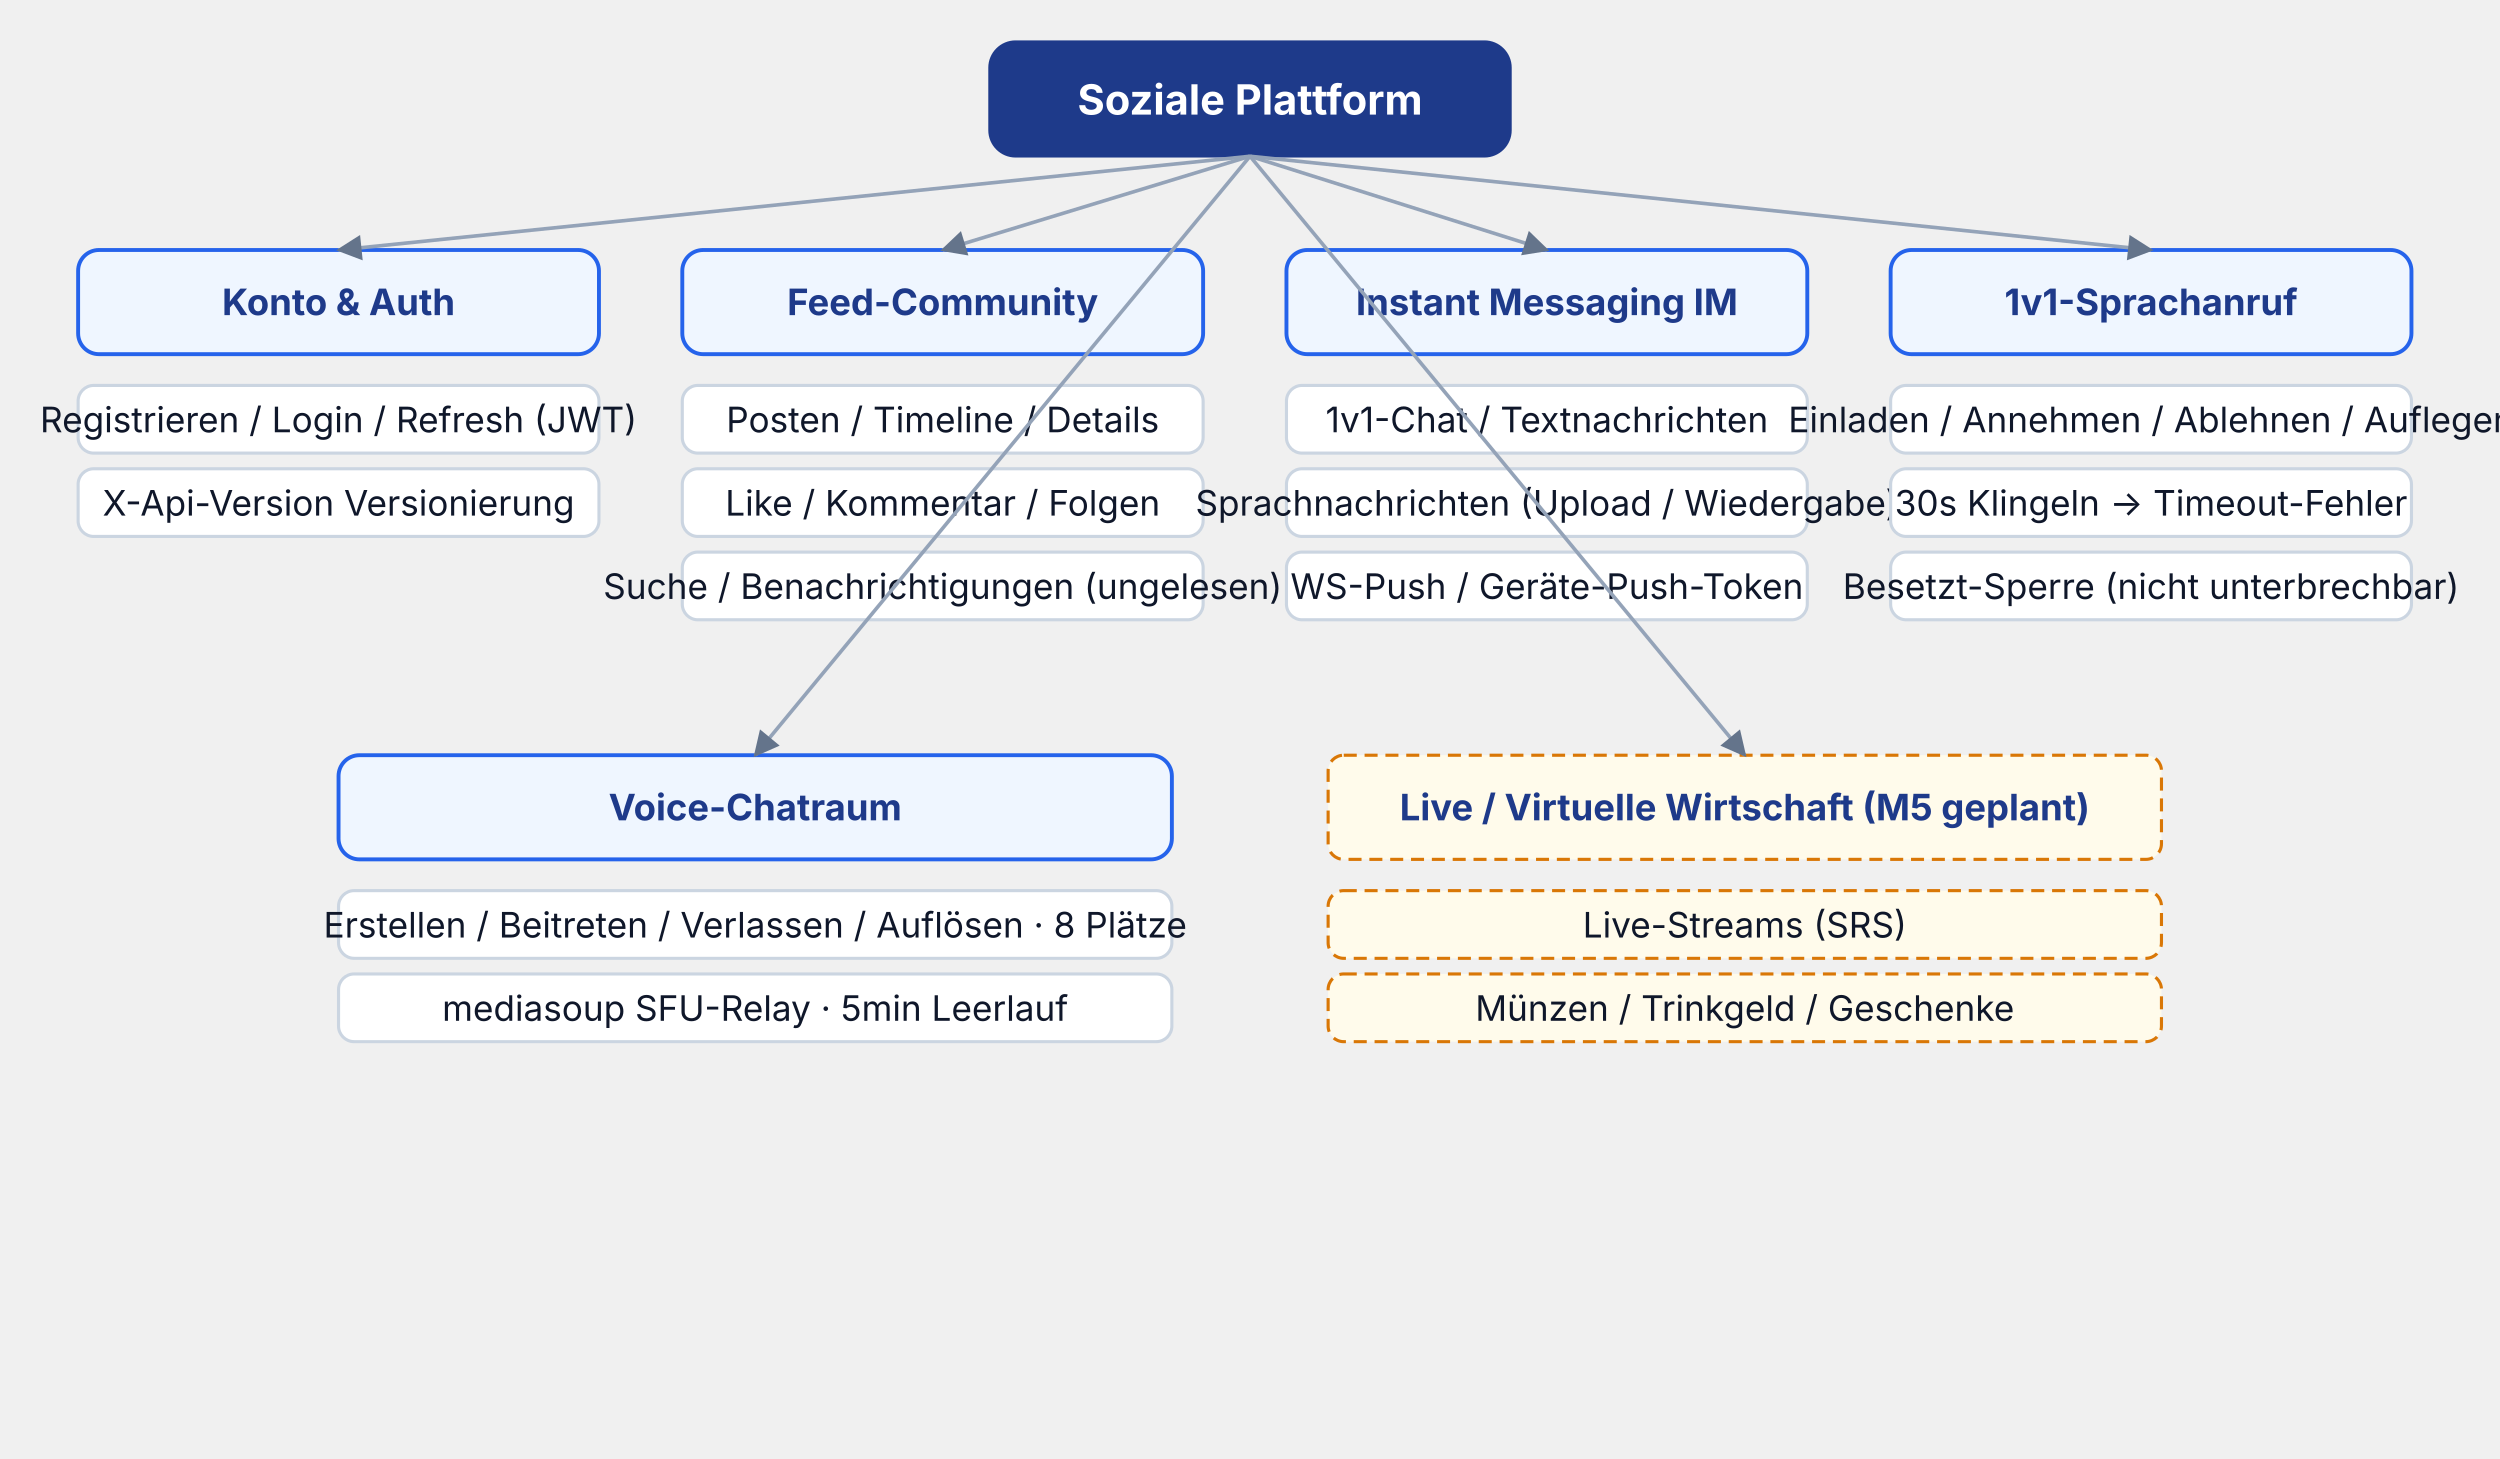
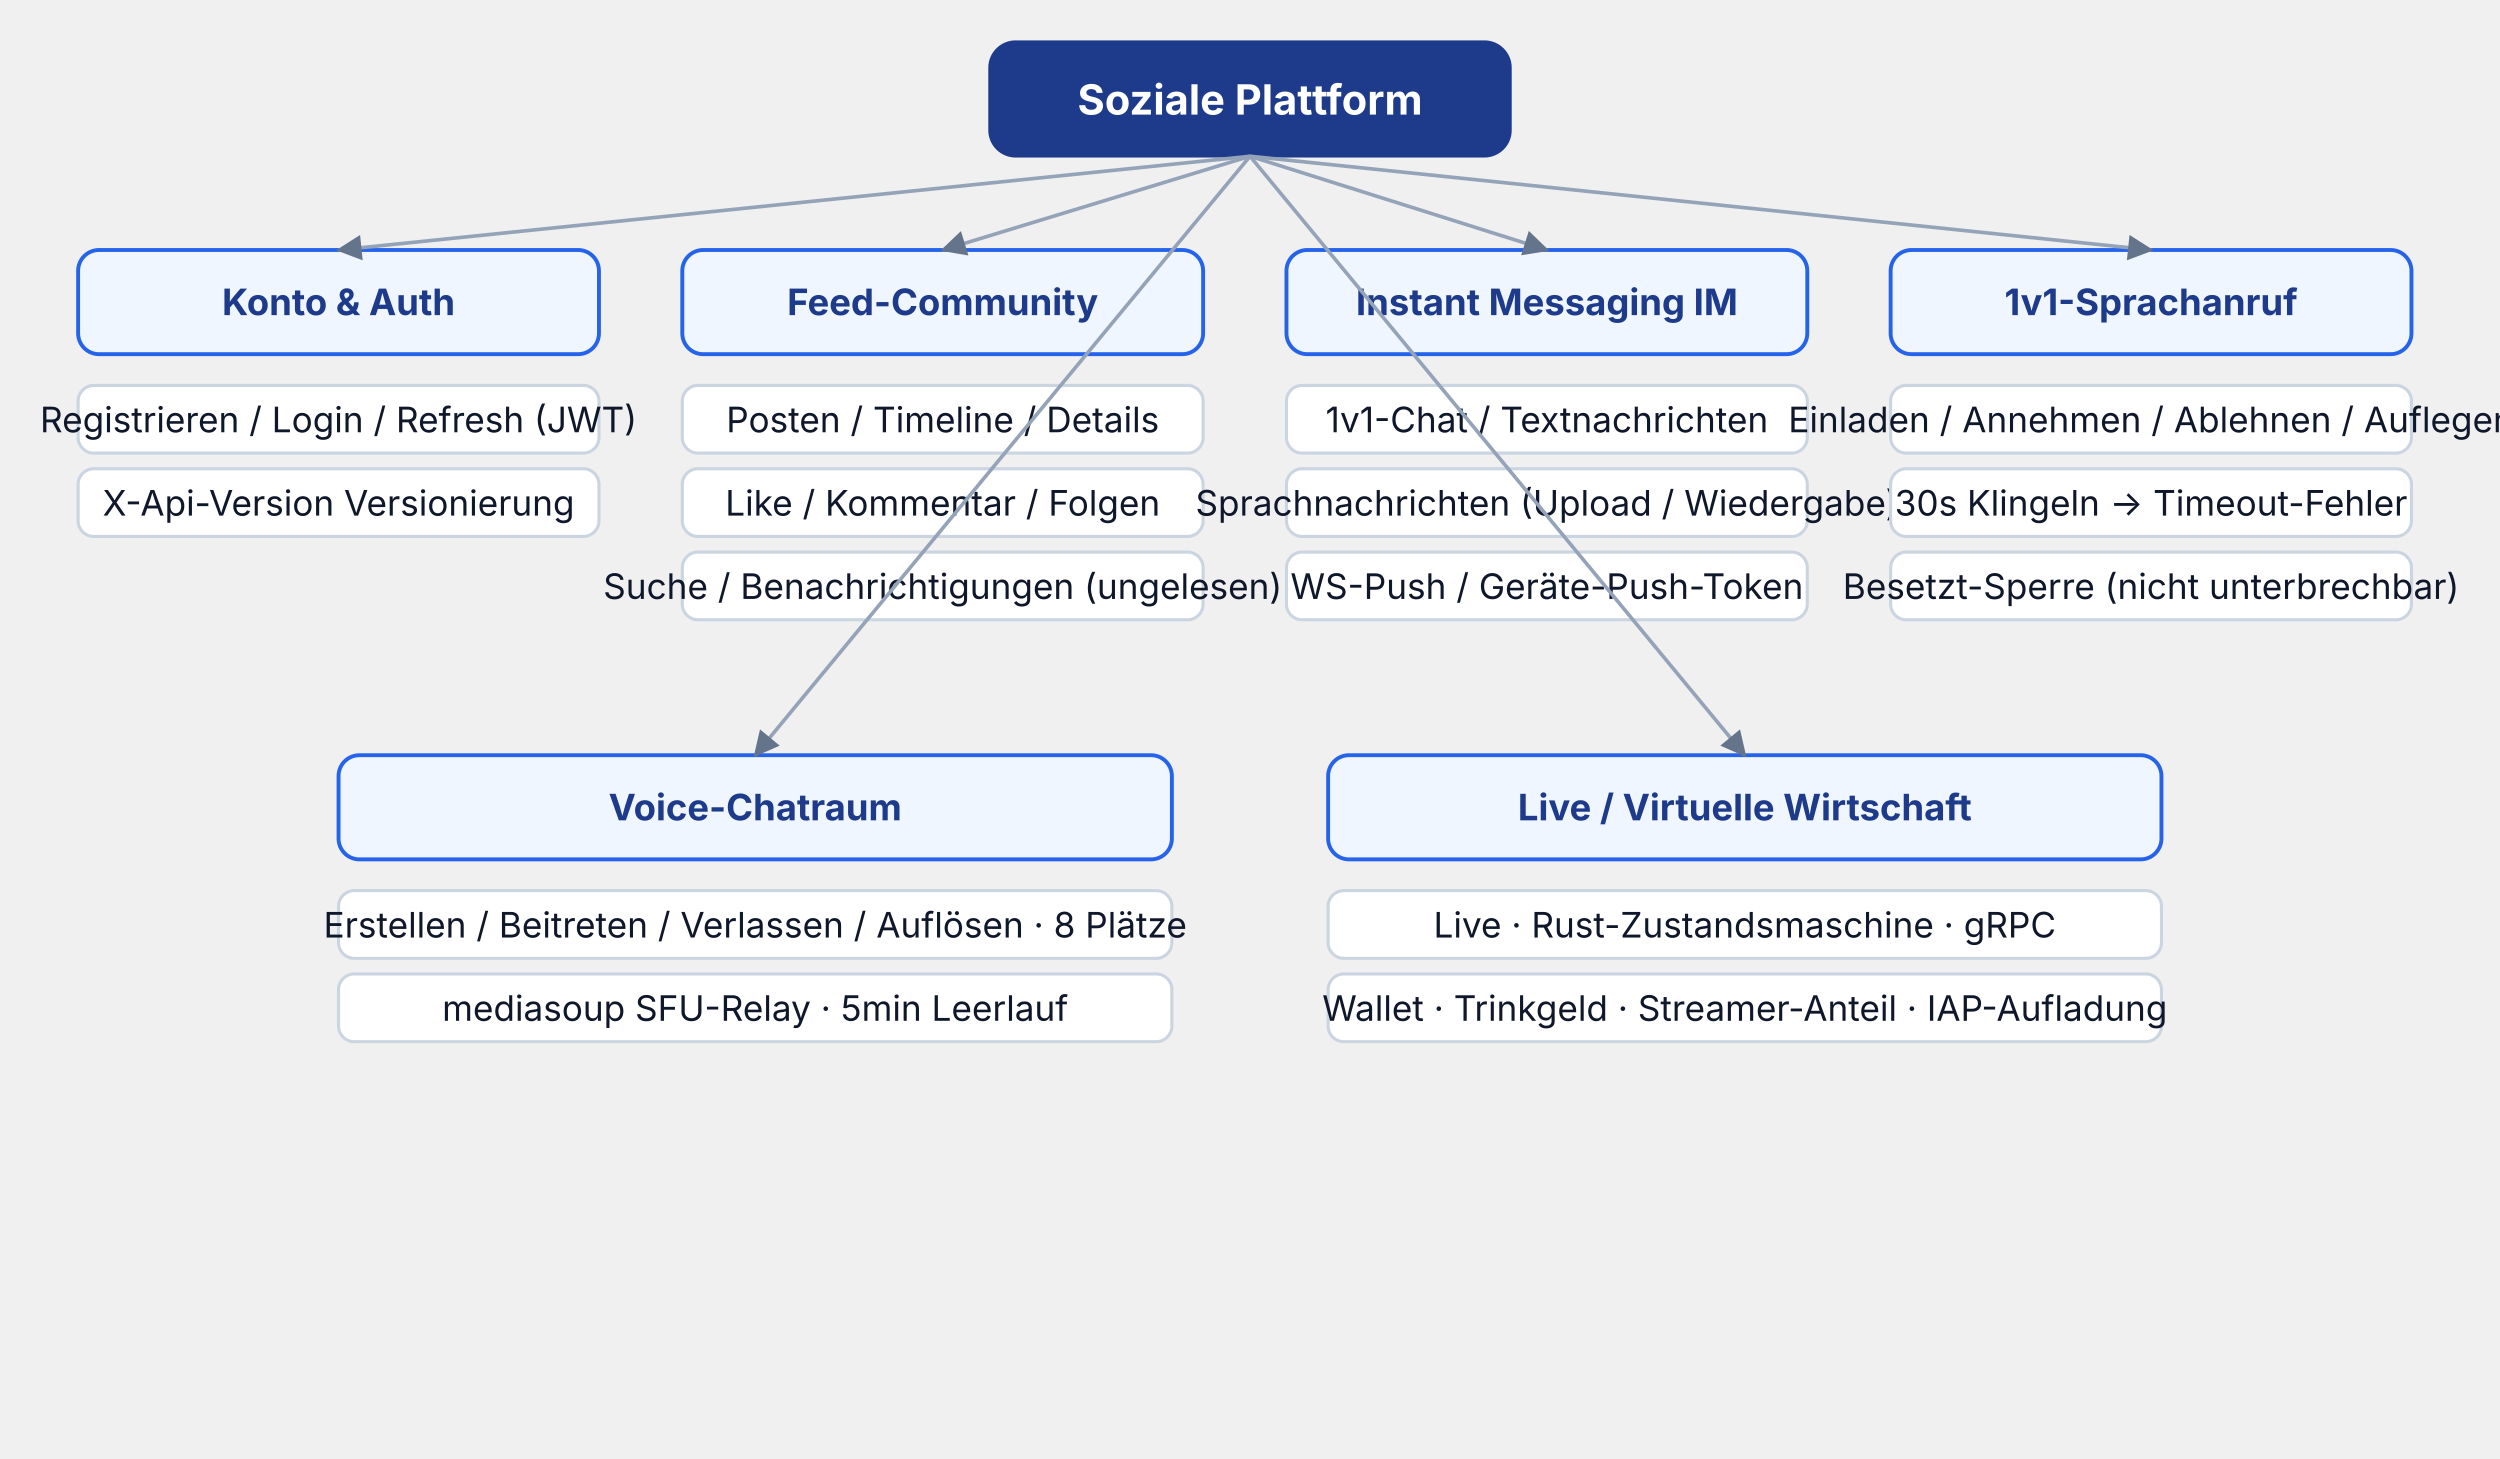
<svg xmlns="http://www.w3.org/2000/svg" viewBox="0 0 960 560" width="100%" font-family="system-ui, -apple-system, 'Segoe UI', 'PingFang SC', 'Microsoft YaHei', sans-serif">
  <defs>
    <marker id="arr" viewBox="0 0 10 10" refX="9" refY="5" markerWidth="7" markerHeight="7" orient="auto-start-reverse">
      <path d="M 0 0 L 10 5 L 0 10 z" fill="#64748b" />
    </marker>
  </defs>
  <style>
    .root { fill: #1e3a8a; stroke: #1e3a8a; rx: 10 }
    .mod  { fill: #eff6ff; stroke: #2563eb; stroke-width: 1.5; rx: 8 }
    .fn   { fill: #ffffff; stroke: #cbd5e1; stroke-width: 1.2; rx: 6 }
-     .plan { fill: #fffbeb; stroke: #d97706; stroke-width: 1.2; rx: 6; stroke-dasharray: 5 3 }
    .t    { font-size: 13.5px; fill: #0f172a; text-anchor: middle }
    .tr   { font-size: 16px; font-weight: 700; fill: #ffffff; text-anchor: middle }
    .tm   { font-size: 14px; font-weight: 700; fill: #1e3a8a; text-anchor: middle }
    .ts   { font-size: 11px; fill: #d97706; text-anchor: middle }
    .edge { stroke: #94a3b8; stroke-width: 1.4; fill: none; marker-end: url(#arr) }
  </style>
  <rect class="root" x="380" y="16" width="200" height="44" />
  <text class="tr" x="480" y="44">Soziale Plattform</text>
  <rect class="mod" x="30" y="96" width="200" height="40" />
  <text class="tm" x="130" y="121">Konto &amp; Auth</text>
  <path class="edge" d="M 480 60 L 130 96" />
  <rect class="fn" x="30" y="148" width="200" height="26" />
  <text class="t" x="130" y="166">Registrieren / Login / Refresh (JWT)</text>
  <rect class="fn" x="30" y="180" width="200" height="26" />
  <text class="t" x="130" y="198">X-Api-Version Versionierung</text>
  <rect class="mod" x="262" y="96" width="200" height="40" />
  <text class="tm" x="362" y="121">Feed-Community</text>
  <path class="edge" d="M 480 60 L 362 96" />
  <rect class="fn" x="262" y="148" width="200" height="26" />
  <text class="t" x="362" y="166">Posten / Timeline / Details</text>
  <rect class="fn" x="262" y="180" width="200" height="26" />
  <text class="t" x="362" y="198">Like / Kommentar / Folgen</text>
  <rect class="fn" x="262" y="212" width="200" height="26" />
  <text class="t" x="362" y="230">Suche / Benachrichtigungen (ungelesen)</text>
  <rect class="mod" x="494" y="96" width="200" height="40" />
  <text class="tm" x="594" y="121">Instant Messaging IM</text>
  <path class="edge" d="M 480 60 L 594 96" />
  <rect class="fn" x="494" y="148" width="200" height="26" />
  <text class="t" x="594" y="166">1v1-Chat / Textnachrichten</text>
  <rect class="fn" x="494" y="180" width="200" height="26" />
  <text class="t" x="594" y="198">Sprachnachrichten (Upload / Wiedergabe)</text>
  <rect class="fn" x="494" y="212" width="200" height="26" />
  <text class="t" x="594" y="230">WS-Push / Geräte-Push-Token</text>
  <rect class="mod" x="726" y="96" width="200" height="40" />
  <text class="tm" x="826" y="121">1v1-Sprachanruf</text>
  <path class="edge" d="M 480 60 L 826 96" />
  <rect class="fn" x="726" y="148" width="200" height="26" />
  <text class="t" x="826" y="166">Einladen / Annehmen / Ablehnen / Auflegen</text>
  <rect class="fn" x="726" y="180" width="200" height="26" />
  <text class="t" x="826" y="198">30s Klingeln → Timeout-Fehler</text>
  <rect class="fn" x="726" y="212" width="200" height="26" />
  <text class="t" x="826" y="230">Besetzt-Sperre (nicht unterbrechbar)</text>
  <rect class="mod" x="130" y="290" width="320" height="40" />
  <text class="tm" x="290" y="315">Voice-Chatraum</text>
  <path class="edge" d="M 480 60 L 290 290" />
  <rect class="fn" x="130" y="342" width="320" height="26" />
  <text class="t" x="290" y="360">Erstellen / Beitreten / Verlassen / Auflösen · 8 Plätze</text>
  <rect class="fn" x="130" y="374" width="320" height="26" />
  <text class="t" x="290" y="392">mediasoup SFU-Relay · 5min Leerlauf</text>
-   <rect class="plan" x="510" y="290" width="320" height="40" />
-   <text class="tm" x="670" y="315">Live / Virtuelle Wirtschaft (M5 geplant)</text>
+   <rect class="mod" x="510" y="290" width="320" height="40" />
+   <text class="tm" x="670" y="315">Live / Virtuelle Wirtschaft</text>
  <path class="edge" d="M 480 60 L 670 290" />
-   <rect class="plan" x="510" y="342" width="320" height="26" />
-   <text class="t" x="670" y="360">Live-Streams (SRS)</text>
-   <rect class="plan" x="510" y="374" width="320" height="26" />
-   <text class="t" x="670" y="392">Münzen / Trinkgeld / Geschenke</text>
+   <rect class="fn" x="510" y="342" width="320" height="26" />
+   <text class="t" x="670" y="360">Live · Rust-Zustandsmaschine · gRPC</text>
+   <rect class="fn" x="510" y="374" width="320" height="26" />
+   <text class="t" x="670" y="392">Wallet · Trinkgeld · Streamer-Anteil · IAP-Aufladung</text>
</svg>
